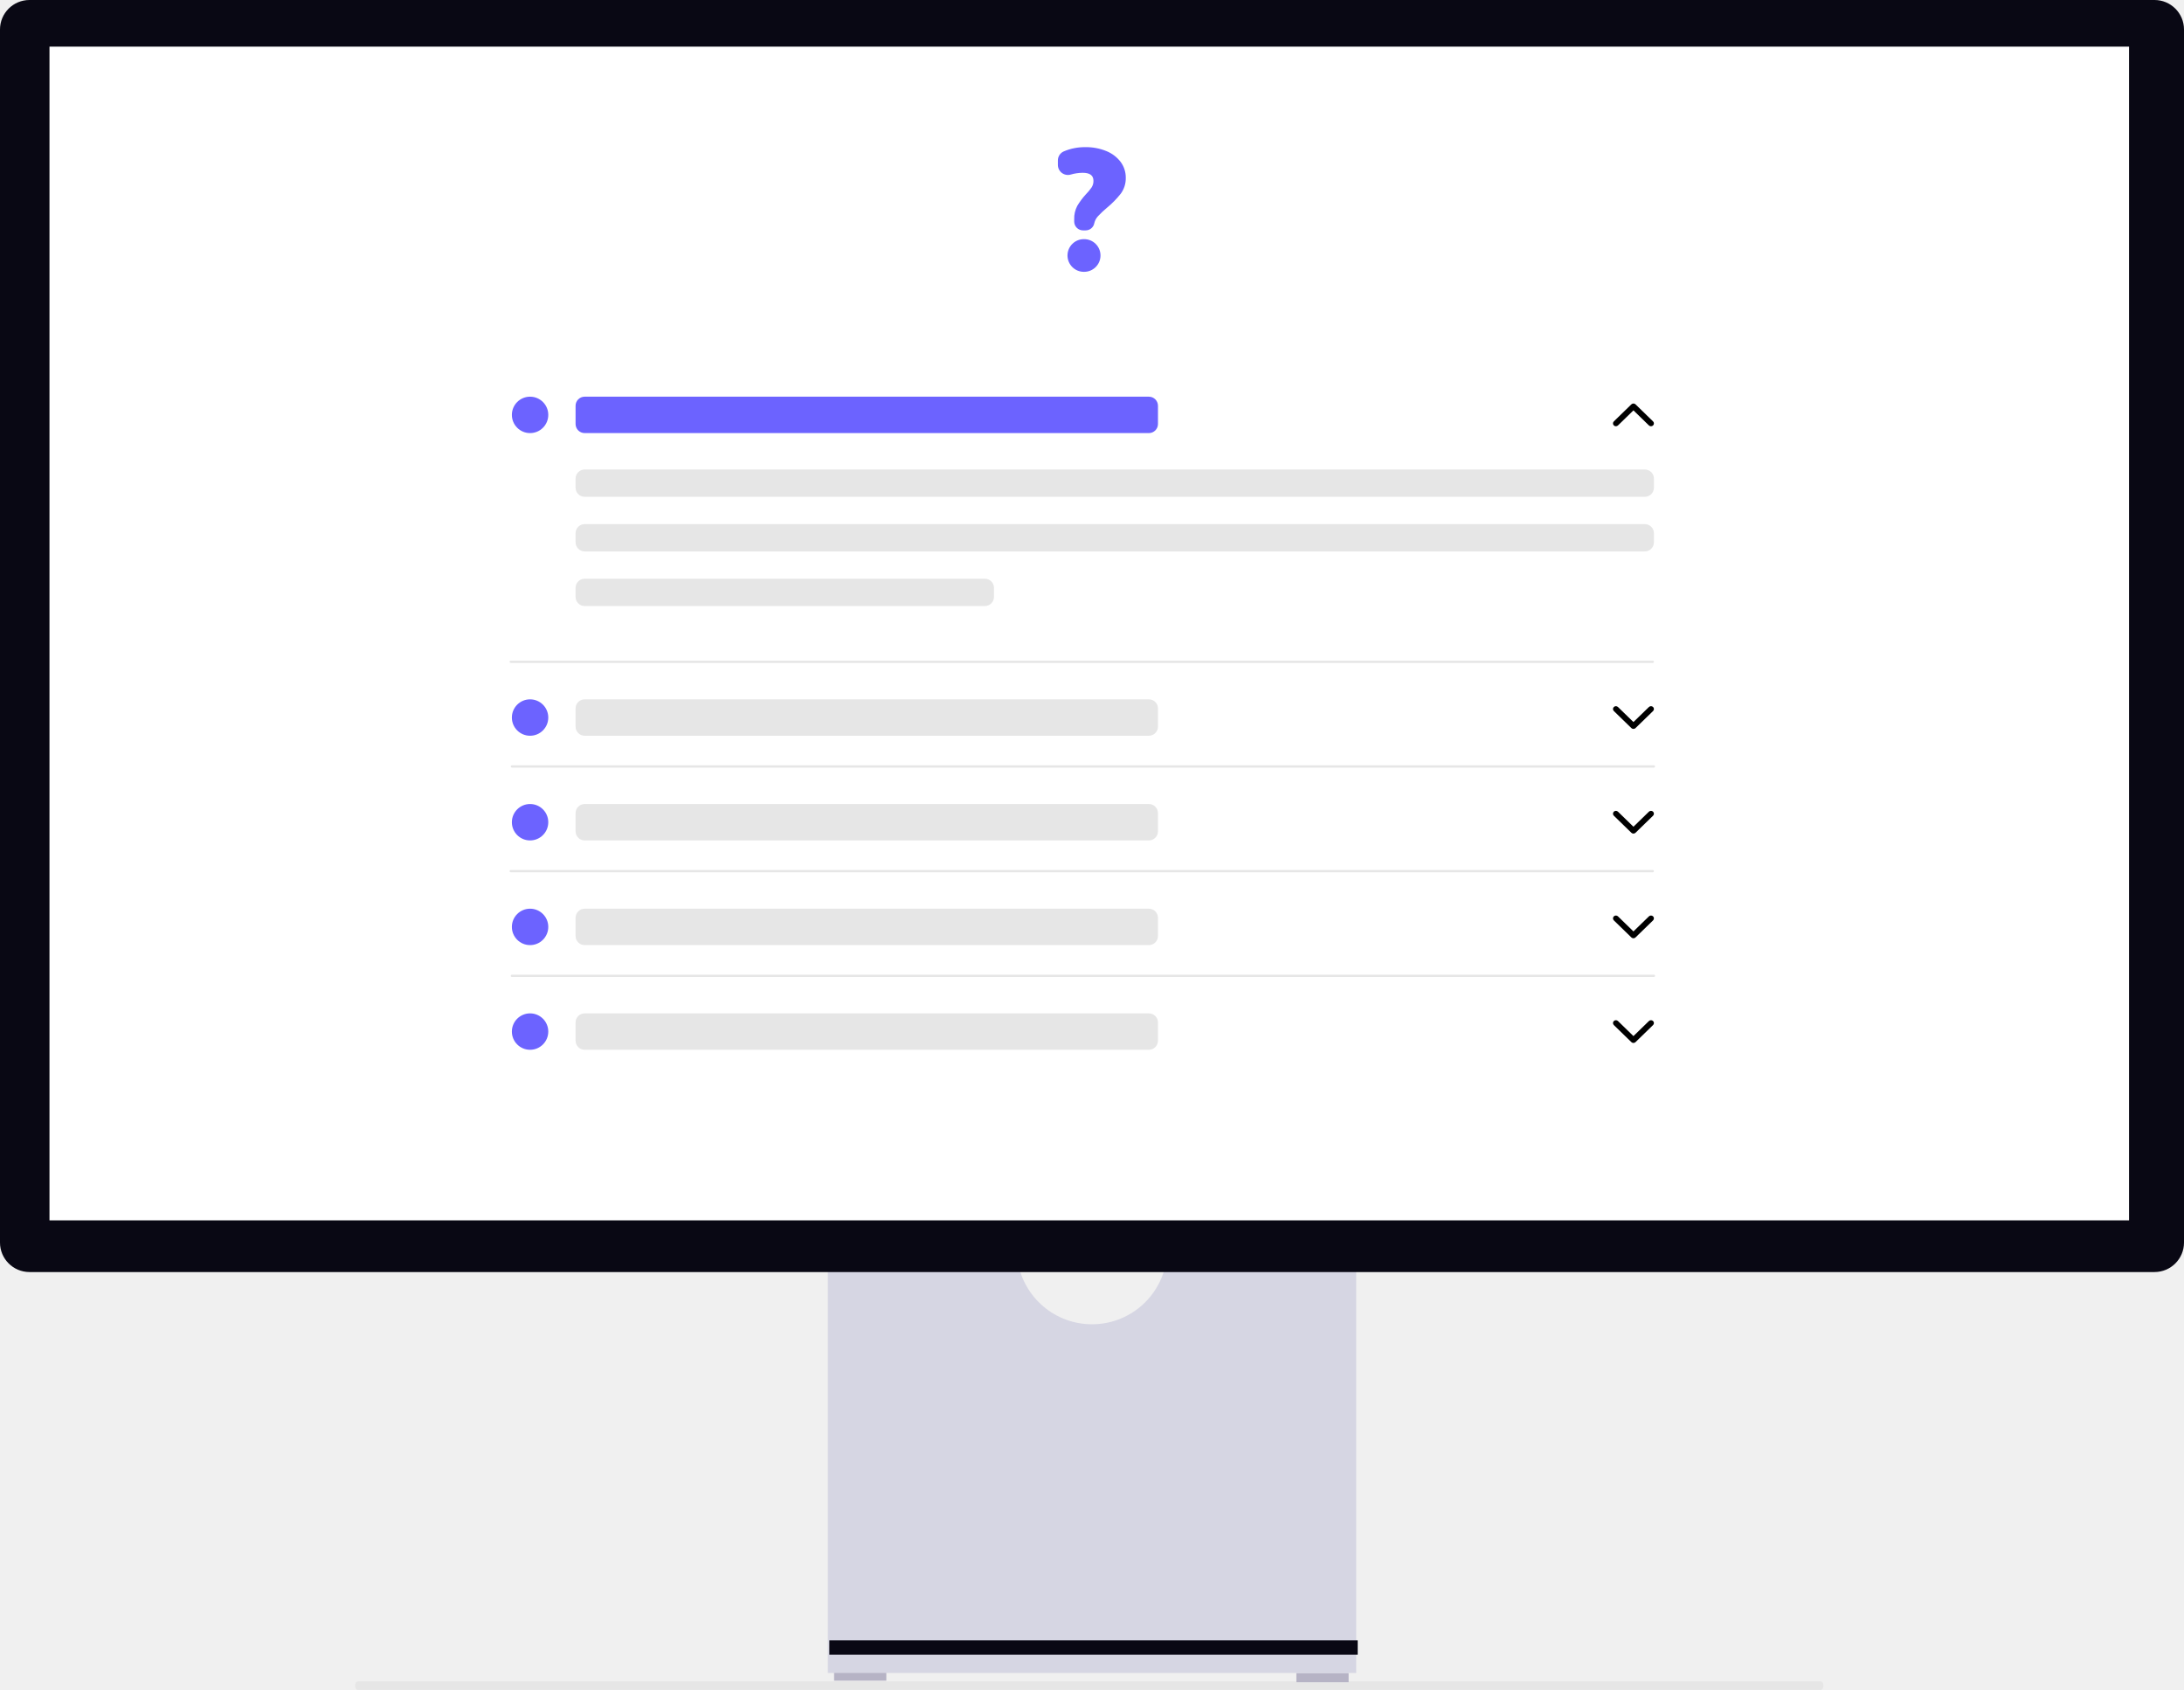
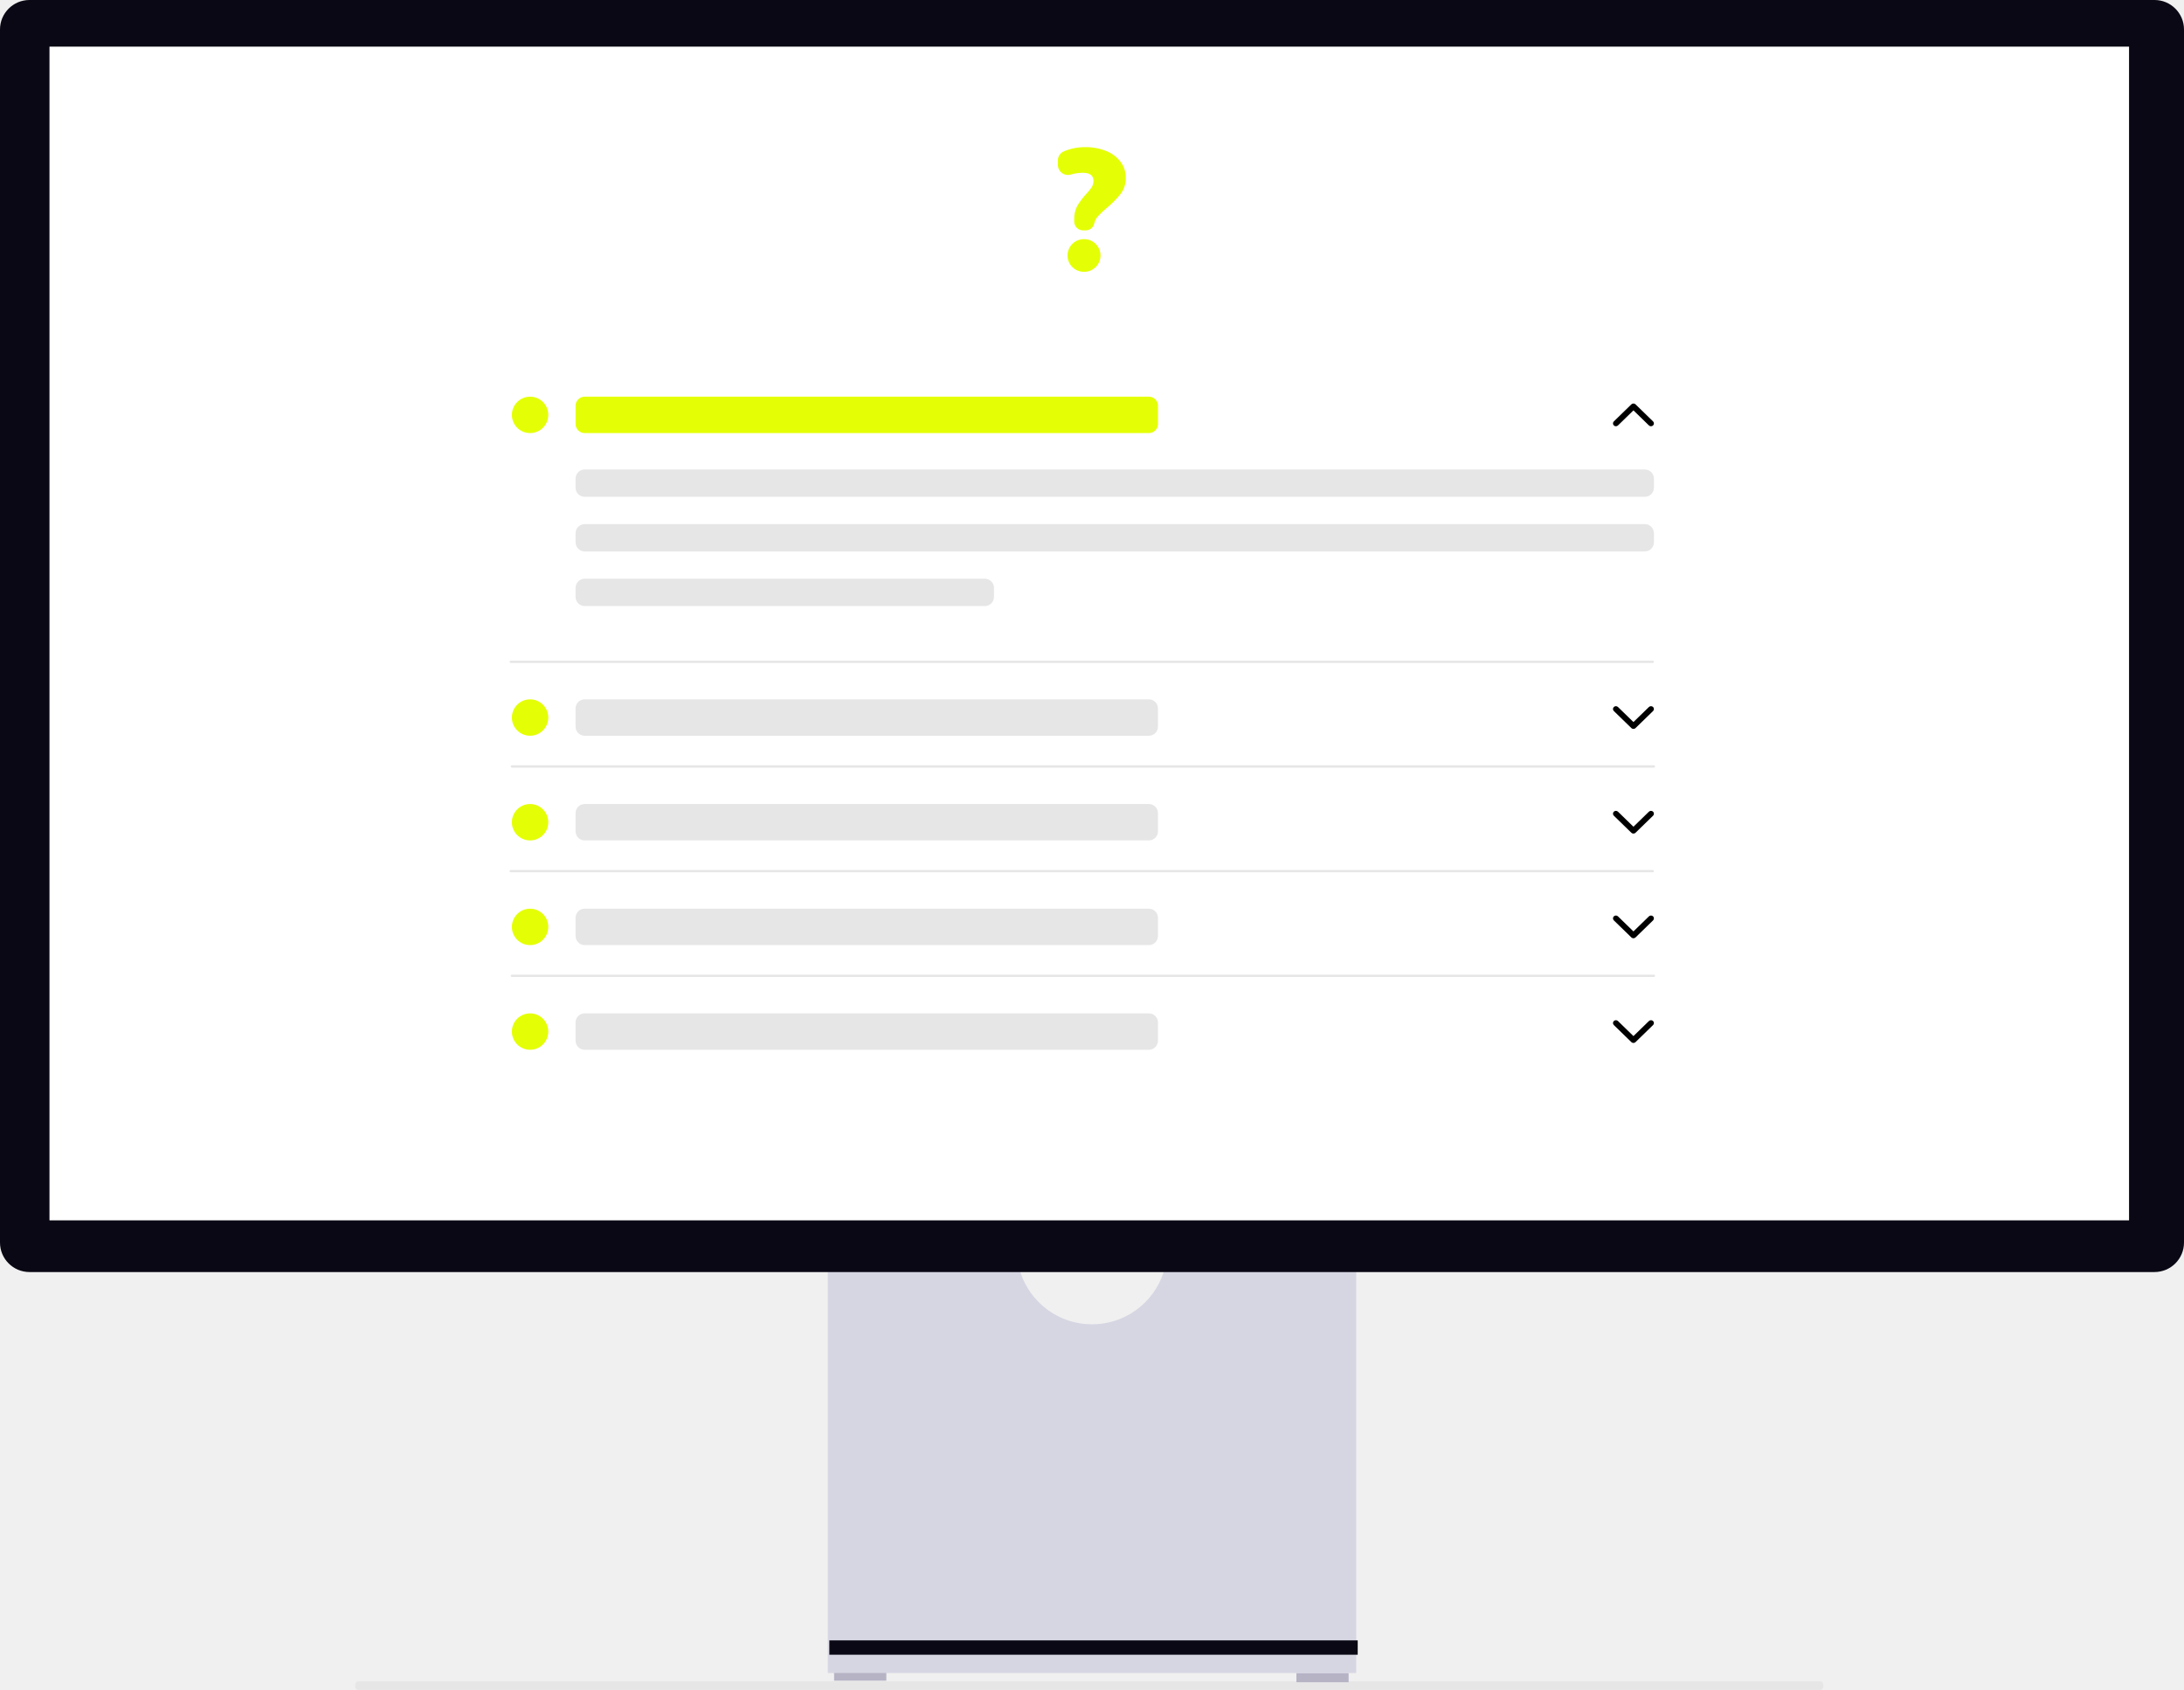
<svg xmlns="http://www.w3.org/2000/svg" width="960" height="742.636" viewBox="0 0 960 742.636" role="img" artist="Katerina Limpitsouni" source="https://undraw.co/">
  <g transform="translate(-480 -168.682)">
    <g transform="translate(-80 -61.886)">
      <path d="M15.18,489.08c0,1.048.575,1.89,1.289,1.89h642.9c.72,0,1.289-.84,1.289-1.89s-.569-1.89-1.289-1.89H16.469C15.755,487.191,15.18,488.032,15.18,489.08Z" transform="translate(700.878 482.234)" fill="#e6e6e6" />
      <rect width="22.954" height="4.05" transform="translate(926.639 965.084)" fill="#b6b3c5" />
      <rect width="22.954" height="4.05" transform="translate(1129.844 965.76)" fill="#b6b3c5" />
      <path d="M377.9,370.945a33.074,33.074,0,0,1-65.264,0H229.146V551.874H461.387V370.945Z" transform="translate(694.735 413.883)" fill="#d6d6e3" />
      <rect width="232.236" height="6.298" transform="translate(924.557 951.422)" fill="#090814" />
      <path d="M947.053,580.9H12.947A12.96,12.96,0,0,1,0,567.952V34.858A12.96,12.96,0,0,1,12.947,21.91H947.053A12.96,12.96,0,0,1,960,34.858V567.952A12.96,12.96,0,0,1,947.053,580.9Z" transform="translate(560 208.658)" fill="#090814" />
      <rect width="914.094" height="515.782" transform="translate(581.75 251.061)" fill="#fff" />
    </g>
-     <path d="M-3968.591,54.782a7.177,7.177,0,0,1-7.178-7.178,7.177,7.177,0,0,1,7.178-7.177h.151a7.177,7.177,0,0,1,7.177,7.177,7.177,7.177,0,0,1-7.177,7.178Zm.788-18.21h-1.147a3.877,3.877,0,0,1-3.872-3.873v-.963a11.853,11.853,0,0,1,1.342-5.93,31.12,31.12,0,0,1,3.759-5.049,22.268,22.268,0,0,0,2.555-3.08,5.185,5.185,0,0,0,.807-2.866c0-2.39-1.557-3.553-4.761-3.553a19.368,19.368,0,0,0-5.248.788,4.419,4.419,0,0,1-3.875-.721A4.418,4.418,0,0,1-3980,7.8V5.85a4.332,4.332,0,0,1,2.557-3.972A23.38,23.38,0,0,1-3967.912,0a23.474,23.474,0,0,1,9.2,1.711,14.847,14.847,0,0,1,6.3,4.772,11.492,11.492,0,0,1,2.259,6.966,11.322,11.322,0,0,1-2.184,6.965,39.772,39.772,0,0,1-6.1,6.221,43.63,43.63,0,0,0-3.915,3.688,6.816,6.816,0,0,0-1.628,3.031,3.861,3.861,0,0,1-3.807,3.216Z" transform="translate(4925 233.349)" fill="#6c63ff" />
+     <path d="M-3968.591,54.782a7.177,7.177,0,0,1-7.178-7.178,7.177,7.177,0,0,1,7.178-7.177h.151a7.177,7.177,0,0,1,7.177,7.177,7.177,7.177,0,0,1-7.177,7.178Zm.788-18.21h-1.147a3.877,3.877,0,0,1-3.872-3.873v-.963a11.853,11.853,0,0,1,1.342-5.93,31.12,31.12,0,0,1,3.759-5.049,22.268,22.268,0,0,0,2.555-3.08,5.185,5.185,0,0,0,.807-2.866c0-2.39-1.557-3.553-4.761-3.553a19.368,19.368,0,0,0-5.248.788,4.419,4.419,0,0,1-3.875-.721A4.418,4.418,0,0,1-3980,7.8V5.85a4.332,4.332,0,0,1,2.557-3.972A23.38,23.38,0,0,1-3967.912,0a23.474,23.474,0,0,1,9.2,1.711,14.847,14.847,0,0,1,6.3,4.772,11.492,11.492,0,0,1,2.259,6.966,11.322,11.322,0,0,1-2.184,6.965,39.772,39.772,0,0,1-6.1,6.221,43.63,43.63,0,0,0-3.915,3.688,6.816,6.816,0,0,0-1.628,3.031,3.861,3.861,0,0,1-3.807,3.216Z" transform="translate(4925 233.349)" fill="#e4ff05" />
    <path d="M14,8a1.3,1.3,0,0,0-.909.366l-7.714,7.5a1.226,1.226,0,0,0,0,1.768,1.312,1.312,0,0,0,1.818,0L14,11.018l6.805,6.616a1.312,1.312,0,0,0,1.818,0,1.226,1.226,0,0,0,0-1.768l-7.714-7.5A1.3,1.3,0,0,0,14,8Z" transform="translate(1184 338)" />
-     <circle cx="8" cy="8" r="8" transform="translate(705 343)" fill="#6c63ff" />
-     <rect width="256" height="16" rx="4" transform="translate(733 343)" fill="#6c63ff" />
+     <circle cx="8" cy="8" r="8" transform="translate(705 343)" fill="#e4ff05" />
+     <rect width="256" height="16" rx="4" transform="translate(733 343)" fill="#e4ff05" />
    <rect width="474" height="12" rx="4" transform="translate(733 375)" fill="#e6e6e6" />
    <rect width="474" height="12" rx="4" transform="translate(733 399)" fill="#e6e6e6" />
    <rect width="183.912" height="12" rx="4" transform="translate(733 423)" fill="#e6e6e6" />
    <path d="M502,.5H0A.5.5,0,0,1-.5,0,.5.5,0,0,1,0-.5H502a.5.5,0,0,1,.5.5A.5.5,0,0,1,502,.5Z" transform="translate(704.5 459.5)" fill="#e6e6e6" />
    <path d="M14,18a1.3,1.3,0,0,1-.909-.366l-7.714-7.5a1.226,1.226,0,0,1,0-1.768,1.312,1.312,0,0,1,1.818,0L14,14.982l6.805-6.616a1.312,1.312,0,0,1,1.818,0,1.226,1.226,0,0,1,0,1.768l-7.714,7.5A1.3,1.3,0,0,1,14,18Z" transform="translate(1184 471)" />
-     <circle cx="8" cy="8" r="8" transform="translate(705 476)" fill="#6c63ff" />
+     <circle cx="8" cy="8" r="8" transform="translate(705 476)" fill="#e4ff05" />
    <rect width="256" height="16" rx="4" transform="translate(733 476)" fill="#e6e6e6" />
    <path d="M502,.5H0A.5.5,0,0,1-.5,0,.5.5,0,0,1,0-.5H502a.5.5,0,0,1,.5.5A.5.5,0,0,1,502,.5Z" transform="translate(705 505.5)" fill="#e6e6e6" />
    <path d="M14,18a1.3,1.3,0,0,1-.909-.366l-7.714-7.5a1.226,1.226,0,0,1,0-1.768,1.312,1.312,0,0,1,1.818,0L14,14.982l6.805-6.616a1.312,1.312,0,0,1,1.818,0,1.226,1.226,0,0,1,0,1.768l-7.714,7.5A1.3,1.3,0,0,1,14,18Z" transform="translate(1184 517)" />
-     <circle cx="8" cy="8" r="8" transform="translate(705 522)" fill="#6c63ff" />
+     <circle cx="8" cy="8" r="8" transform="translate(705 522)" fill="#e4ff05" />
    <rect width="256" height="16" rx="4" transform="translate(733 522)" fill="#e6e6e6" />
    <path d="M502,.5H0A.5.5,0,0,1-.5,0,.5.5,0,0,1,0-.5H502a.5.5,0,0,1,.5.5A.5.5,0,0,1,502,.5Z" transform="translate(704.5 551.5)" fill="#e6e6e6" />
    <path d="M14,18a1.3,1.3,0,0,1-.909-.366l-7.714-7.5a1.226,1.226,0,0,1,0-1.768,1.312,1.312,0,0,1,1.818,0L14,14.982l6.805-6.616a1.312,1.312,0,0,1,1.818,0,1.226,1.226,0,0,1,0,1.768l-7.714,7.5A1.3,1.3,0,0,1,14,18Z" transform="translate(1184 563)" />
-     <circle cx="8" cy="8" r="8" transform="translate(705 568)" fill="#6c63ff" />
+     <circle cx="8" cy="8" r="8" transform="translate(705 568)" fill="#e4ff05" />
    <rect width="256" height="16" rx="4" transform="translate(733 568)" fill="#e6e6e6" />
    <path d="M502,.5H0A.5.5,0,0,1-.5,0,.5.5,0,0,1,0-.5H502a.5.5,0,0,1,.5.5A.5.5,0,0,1,502,.5Z" transform="translate(705 597.5)" fill="#e6e6e6" />
    <path d="M14,18a1.3,1.3,0,0,1-.909-.366l-7.714-7.5a1.226,1.226,0,0,1,0-1.768,1.312,1.312,0,0,1,1.818,0L14,14.982l6.805-6.616a1.312,1.312,0,0,1,1.818,0,1.226,1.226,0,0,1,0,1.768l-7.714,7.5A1.3,1.3,0,0,1,14,18Z" transform="translate(1184 609)" />
-     <circle cx="8" cy="8" r="8" transform="translate(705 614)" fill="#6c63ff" />
+     <circle cx="8" cy="8" r="8" transform="translate(705 614)" fill="#e4ff05" />
    <rect width="256" height="16" rx="4" transform="translate(733 614)" fill="#e6e6e6" />
  </g>
</svg>
